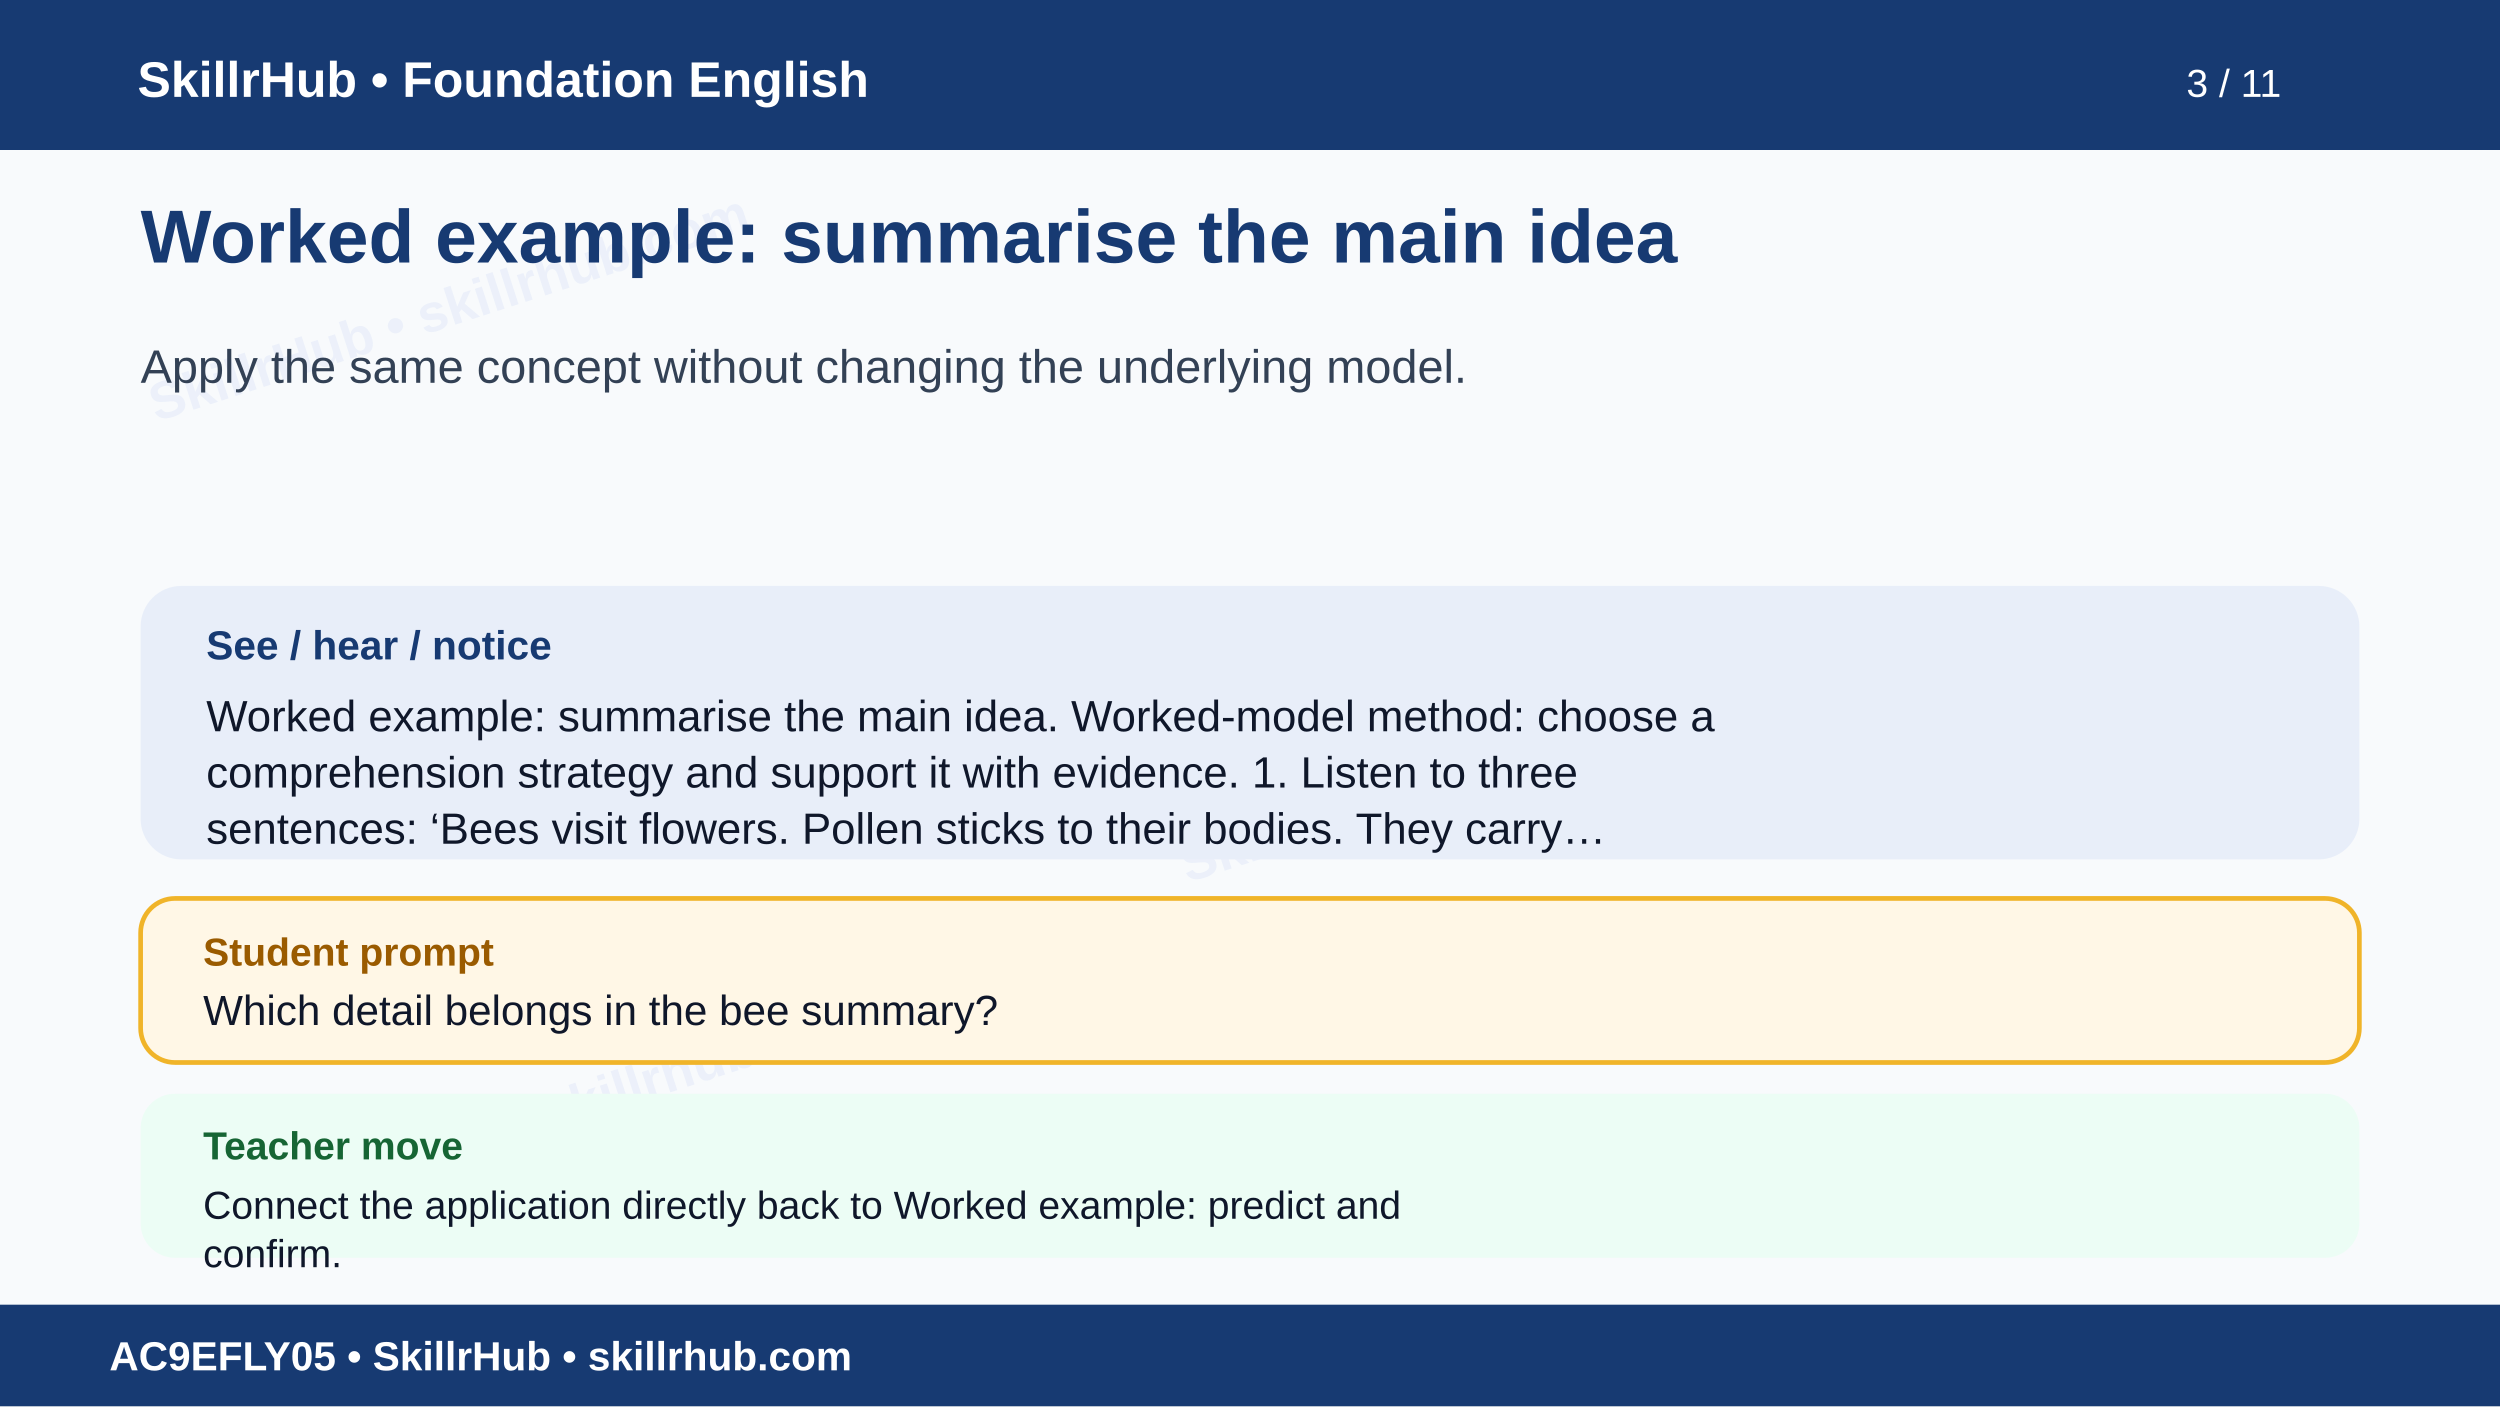
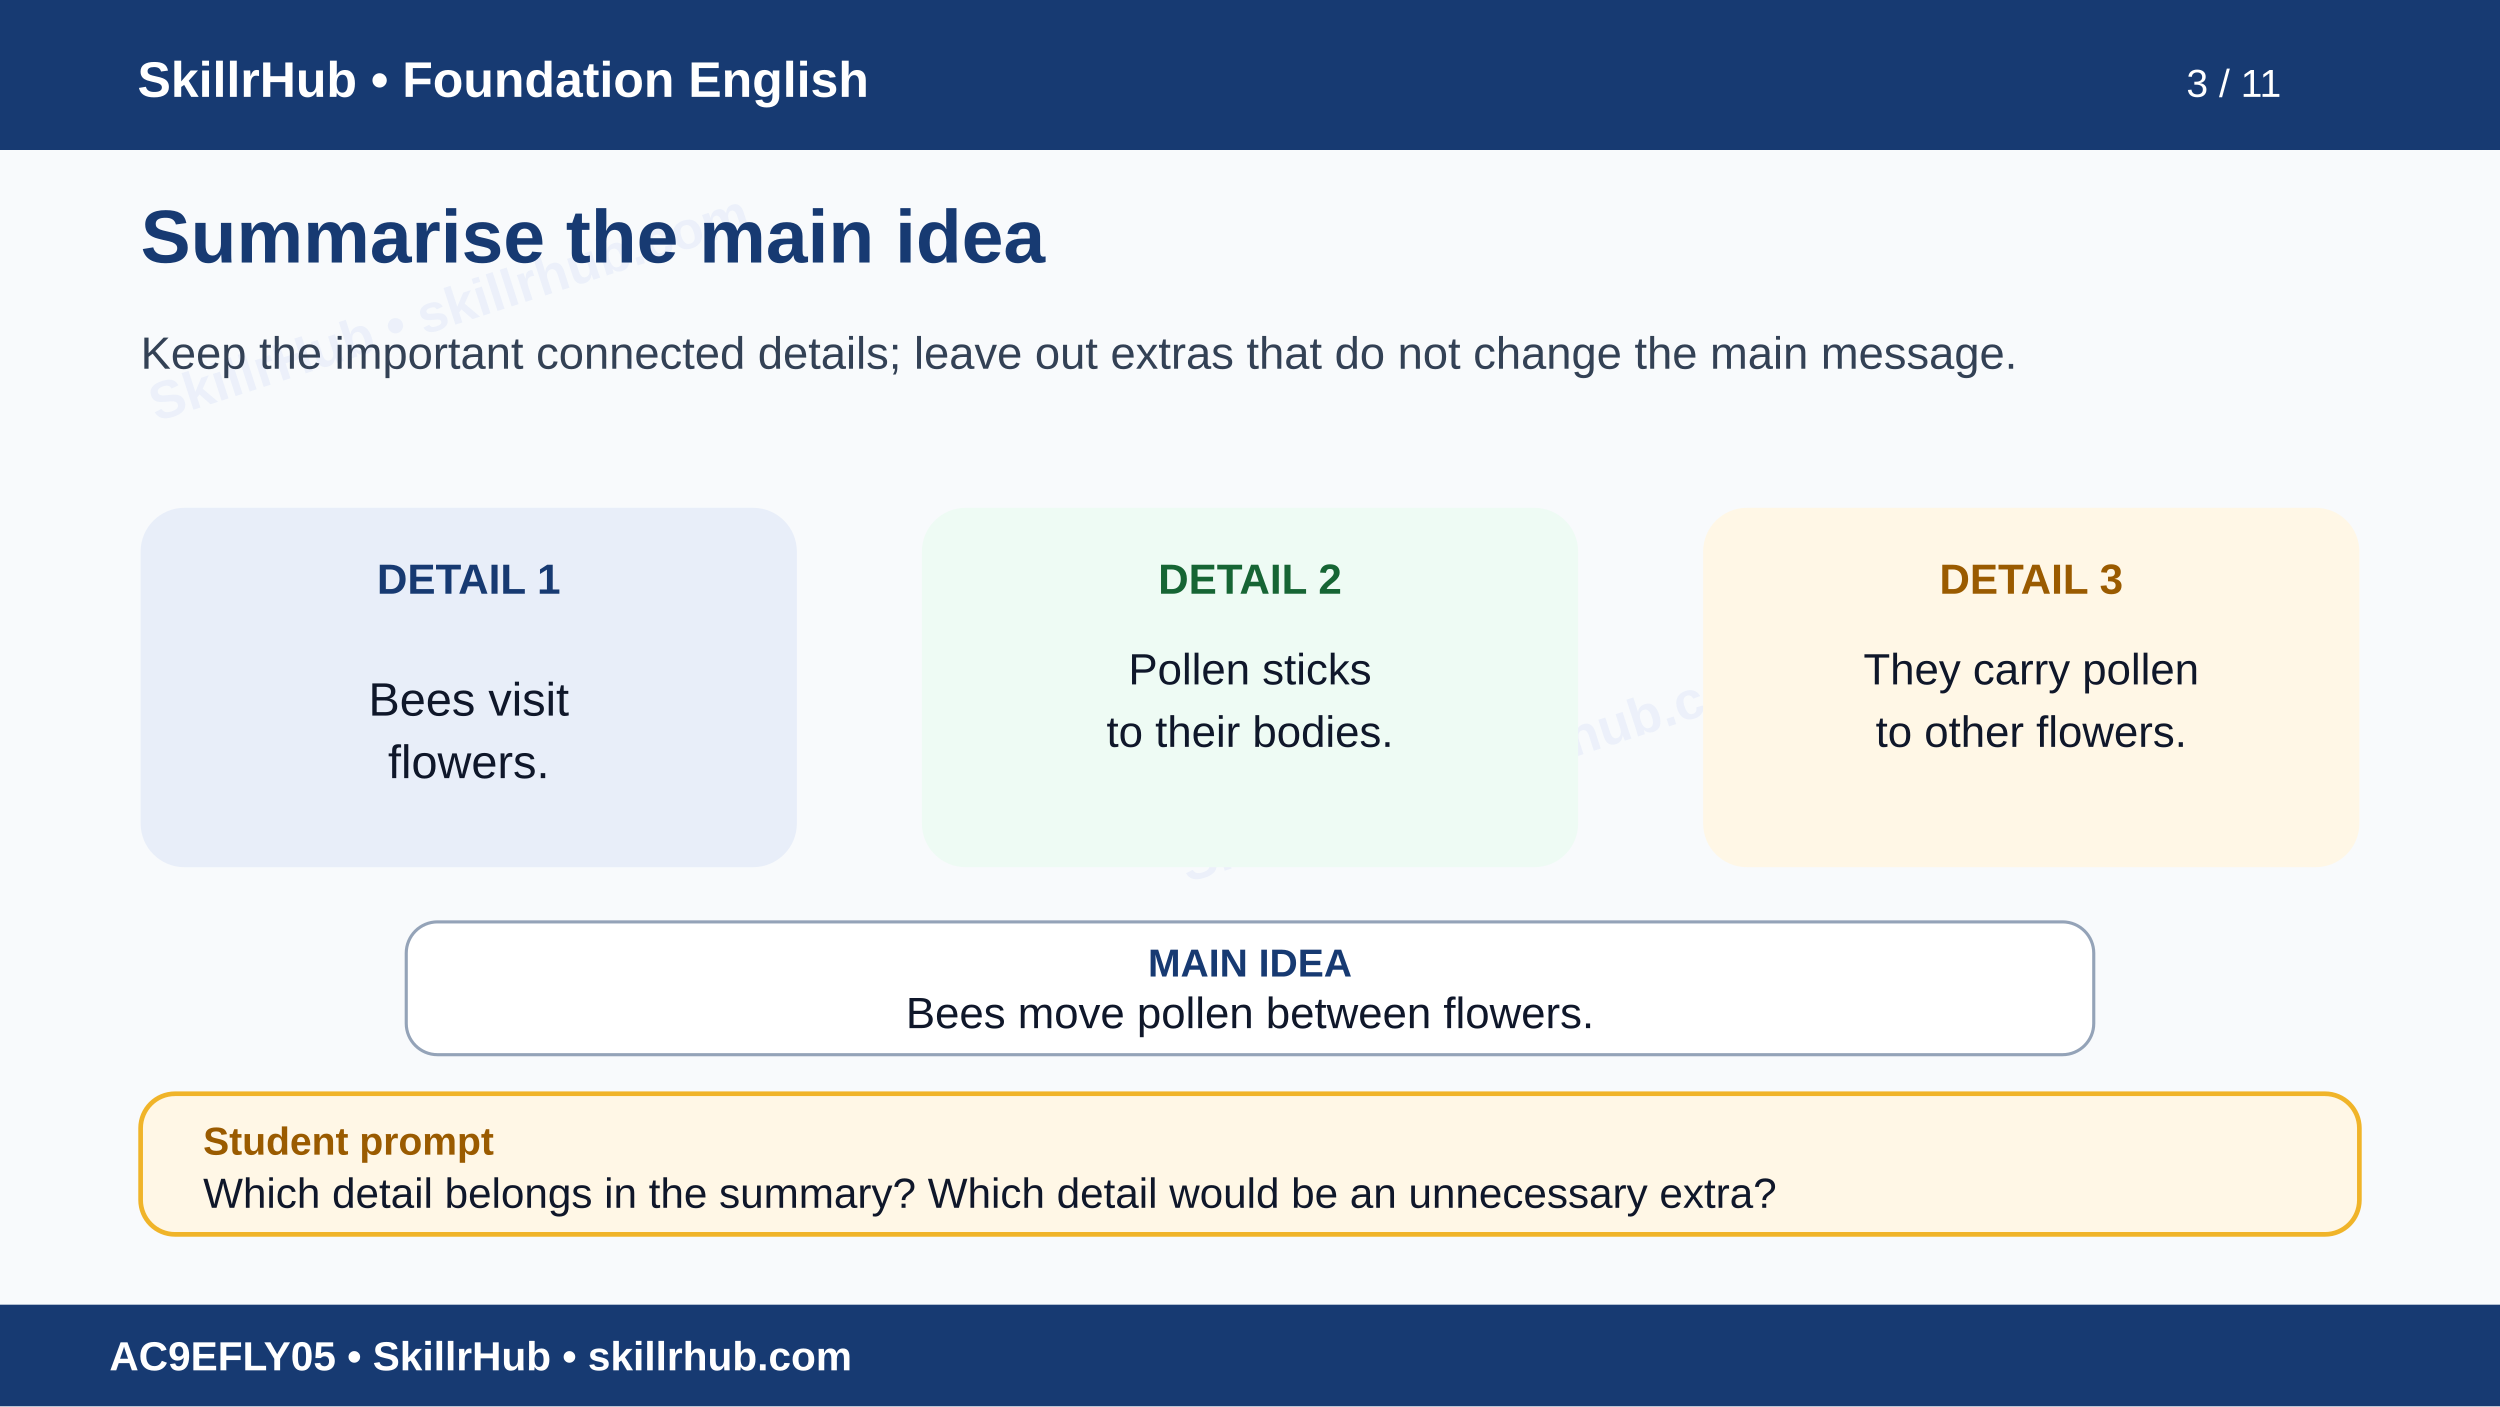
<svg xmlns="http://www.w3.org/2000/svg" width="1600" height="900" viewBox="0 0 1600 900" role="img" aria-labelledby="t d">
  <rect width="1600" height="900" fill="#f8fafc" />
  <g opacity=".055" fill="#1d4ed8" font-family="Arial" font-size="34" font-weight="700">
    <text x="100" y="270" transform="rotate(-18 100 270)">SkillrHub • skillrhub.com</text>
    <text x="760" y="565" transform="rotate(-18 760 565)">SkillrHub • skillrhub.com</text>
-     <text x="180" y="780" transform="rotate(-18 180 780)">SkillrHub • skillrhub.com</text>
  </g>
  <rect width="1600" height="96" fill="#173a72" />
  <text x="88" y="62" fill="#fff" font-family="Arial" font-size="32" font-weight="700">SkillrHub • Foundation English</text>
  <text x="1460" y="62" text-anchor="end" fill="#fff" font-family="Arial" font-size="25">3 / 11</text>
-   <text x="90" y="168" fill="#173a72" font-family="Arial,Helvetica,sans-serif" font-size="48" font-weight="700">Worked example: summarise the main idea</text>
-   <text x="90" y="245" fill="#334155" font-family="Arial,Helvetica,sans-serif" font-size="30" font-weight="400">Apply the same concept without changing the underlying model.</text>
-   <rect x="90" y="375" width="1420" height="175" rx="26" fill="#e8eef9" />
-   <text x="132" y="422" fill="#173a72" font-family="Arial" font-size="26" font-weight="700">See / hear / notice</text>
-   <text x="132" y="468" fill="#0f172a" font-family="Arial,Helvetica,sans-serif" font-size="28" font-weight="400">Worked example: summarise the main idea. Worked-model method: choose a</text>
-   <text x="132" y="504" fill="#0f172a" font-family="Arial,Helvetica,sans-serif" font-size="28" font-weight="400">comprehension strategy and support it with evidence. 1. Listen to three</text>
-   <text x="132" y="540" fill="#0f172a" font-family="Arial,Helvetica,sans-serif" font-size="28" font-weight="400">sentences: ‘Bees visit flowers. Pollen sticks to their bodies. They carry…</text>
-   <rect x="90" y="575" width="1420" height="105" rx="22" fill="#fff7e6" stroke="#f0b429" stroke-width="3" />
-   <text x="130" y="618" fill="#9a5b00" font-family="Arial" font-size="25" font-weight="700">Student prompt</text>
-   <text x="130" y="656" fill="#0f172a" font-family="Arial,Helvetica,sans-serif" font-size="27" font-weight="400">Which detail belongs in the bee summary?</text>
-   <rect x="90" y="700" width="1420" height="105" rx="22" fill="#ecfdf5" />
-   <text x="130" y="742" fill="#166534" font-family="Arial" font-size="25" font-weight="700">Teacher move</text>
-   <text x="130" y="780" fill="#0f172a" font-family="Arial,Helvetica,sans-serif" font-size="25" font-weight="400">Connect the application directly back to Worked example: predict and</text>
-   <text x="130" y="811" fill="#0f172a" font-family="Arial,Helvetica,sans-serif" font-size="25" font-weight="400">confirm.</text>
+   <text x="90" y="168" fill="#173a72" font-family="Arial" font-size="48" font-weight="700">Summarise the main idea</text>
+   <text x="90" y="236" fill="#334155" font-family="Arial" font-size="29">Keep the important connected details; leave out extras that do not change the main message.</text>
+   <g font-family="Arial">
+     <rect x="90" y="325" width="420" height="230" rx="28" fill="#e8eef9" />
+     <text x="300" y="380" text-anchor="middle" fill="#173a72" font-size="27" font-weight="700">DETAIL 1</text>
+     <text x="300" y="458" text-anchor="middle" fill="#0f172a" font-size="30">Bees visit</text>
+     <text x="300" y="498" text-anchor="middle" fill="#0f172a" font-size="30">flowers.</text>
+     <rect x="590" y="325" width="420" height="230" rx="28" fill="#eefbf4" />
+     <text x="800" y="380" text-anchor="middle" fill="#166534" font-size="27" font-weight="700">DETAIL 2</text>
+     <text x="800" y="438" text-anchor="middle" fill="#0f172a" font-size="28">Pollen sticks</text>
+     <text x="800" y="478" text-anchor="middle" fill="#0f172a" font-size="28">to their bodies.</text>
+     <rect x="1090" y="325" width="420" height="230" rx="28" fill="#fff7e6" />
+     <text x="1300" y="380" text-anchor="middle" fill="#9a5b00" font-size="27" font-weight="700">DETAIL 3</text>
+     <text x="1300" y="438" text-anchor="middle" fill="#0f172a" font-size="28">They carry pollen</text>
+     <text x="1300" y="478" text-anchor="middle" fill="#0f172a" font-size="28">to other flowers.</text>
+   </g>
+   <rect x="260" y="590" width="1080" height="85" rx="20" fill="#fff" stroke="#94a3b8" stroke-width="2" />
+   <text x="800" y="625" text-anchor="middle" fill="#173a72" font-family="Arial" font-size="25" font-weight="700">MAIN IDEA</text>
+   <text x="800" y="658" text-anchor="middle" fill="#0f172a" font-family="Arial" font-size="28">Bees move pollen between flowers.</text>
+   <rect x="90" y="700" width="1420" height="90" rx="22" fill="#fff7e6" stroke="#f0b429" stroke-width="3" />
+   <text x="130" y="739" fill="#9a5b00" font-family="Arial" font-size="25" font-weight="700">Student prompt</text>
+   <text x="130" y="773" fill="#0f172a" font-family="Arial" font-size="27">Which detail belongs in the summary? Which detail would be an unnecessary extra?</text>
  <rect y="835" width="1600" height="65" fill="#173a72" />
  <text x="70" y="877" fill="#fff" font-family="Arial" font-size="26" font-weight="700">AC9EFLY05 • SkillrHub • skillrhub.com</text>
</svg>
